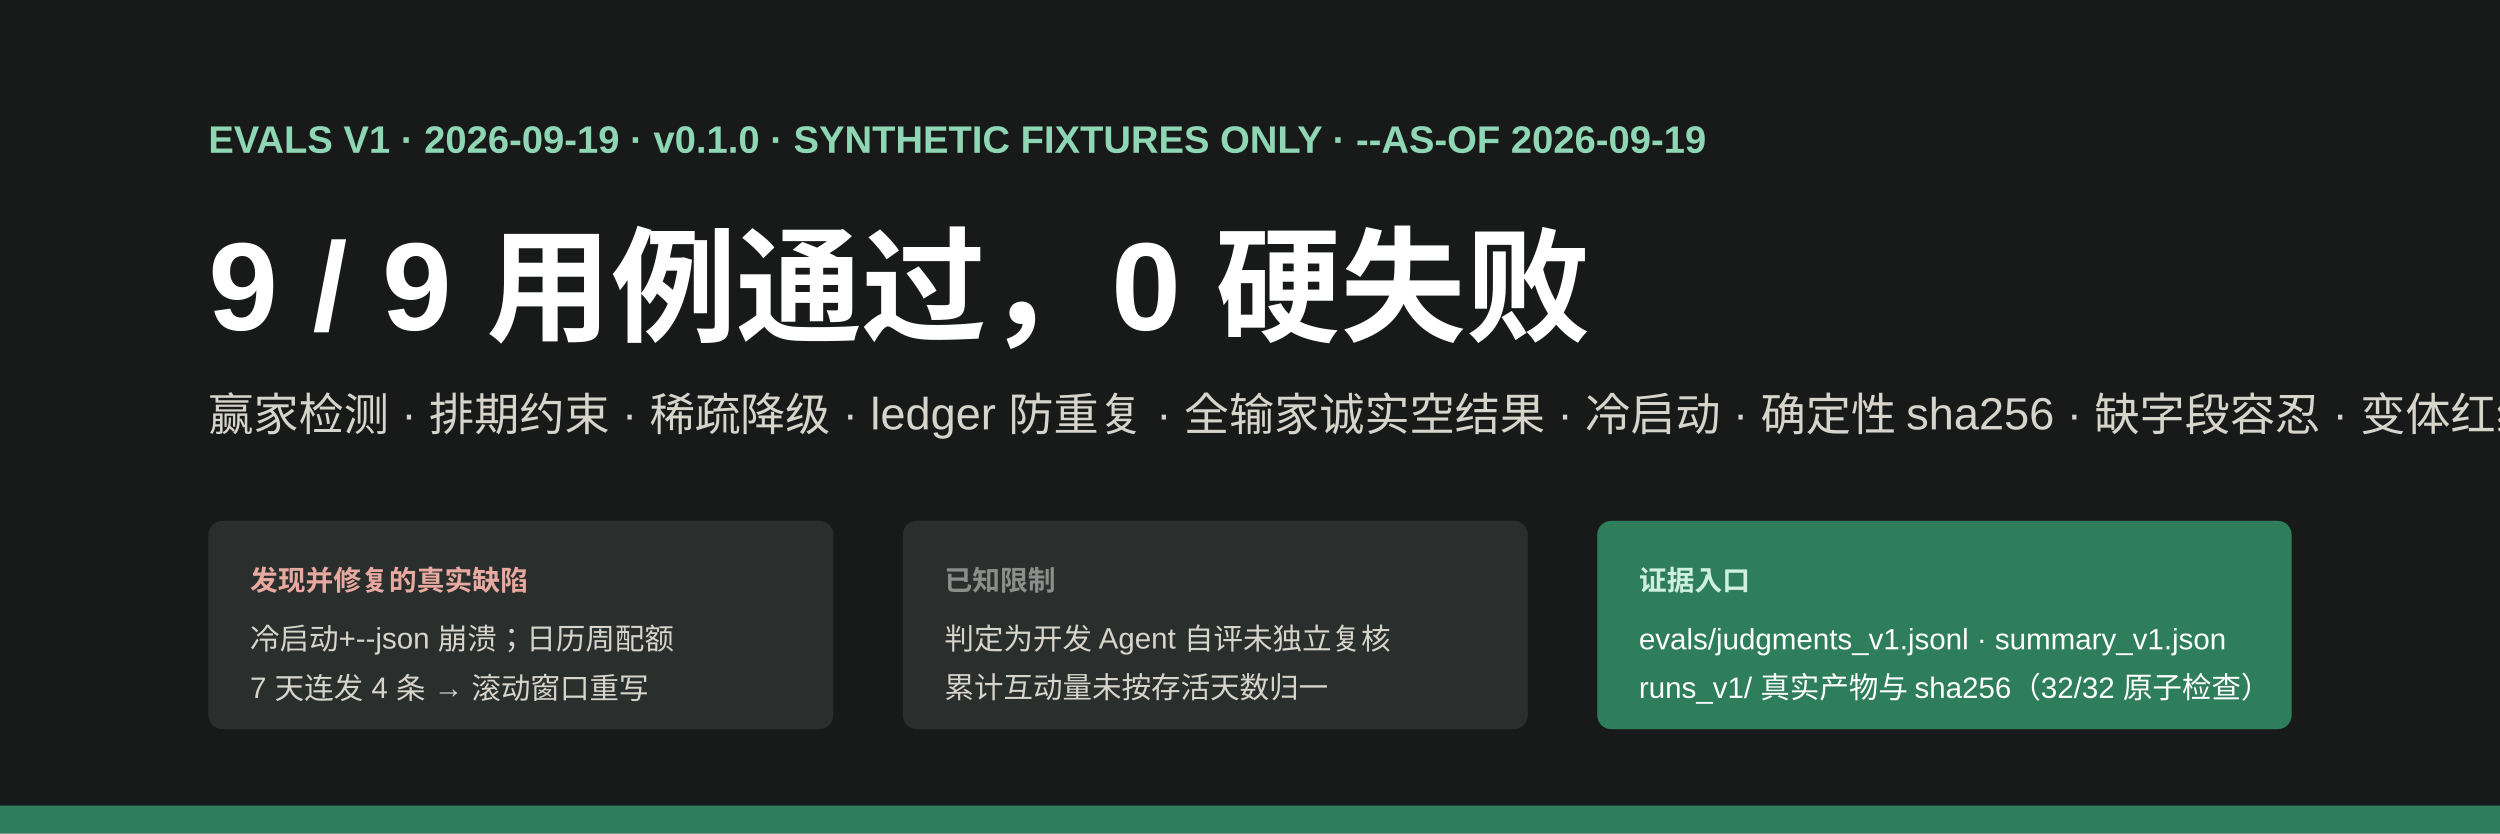
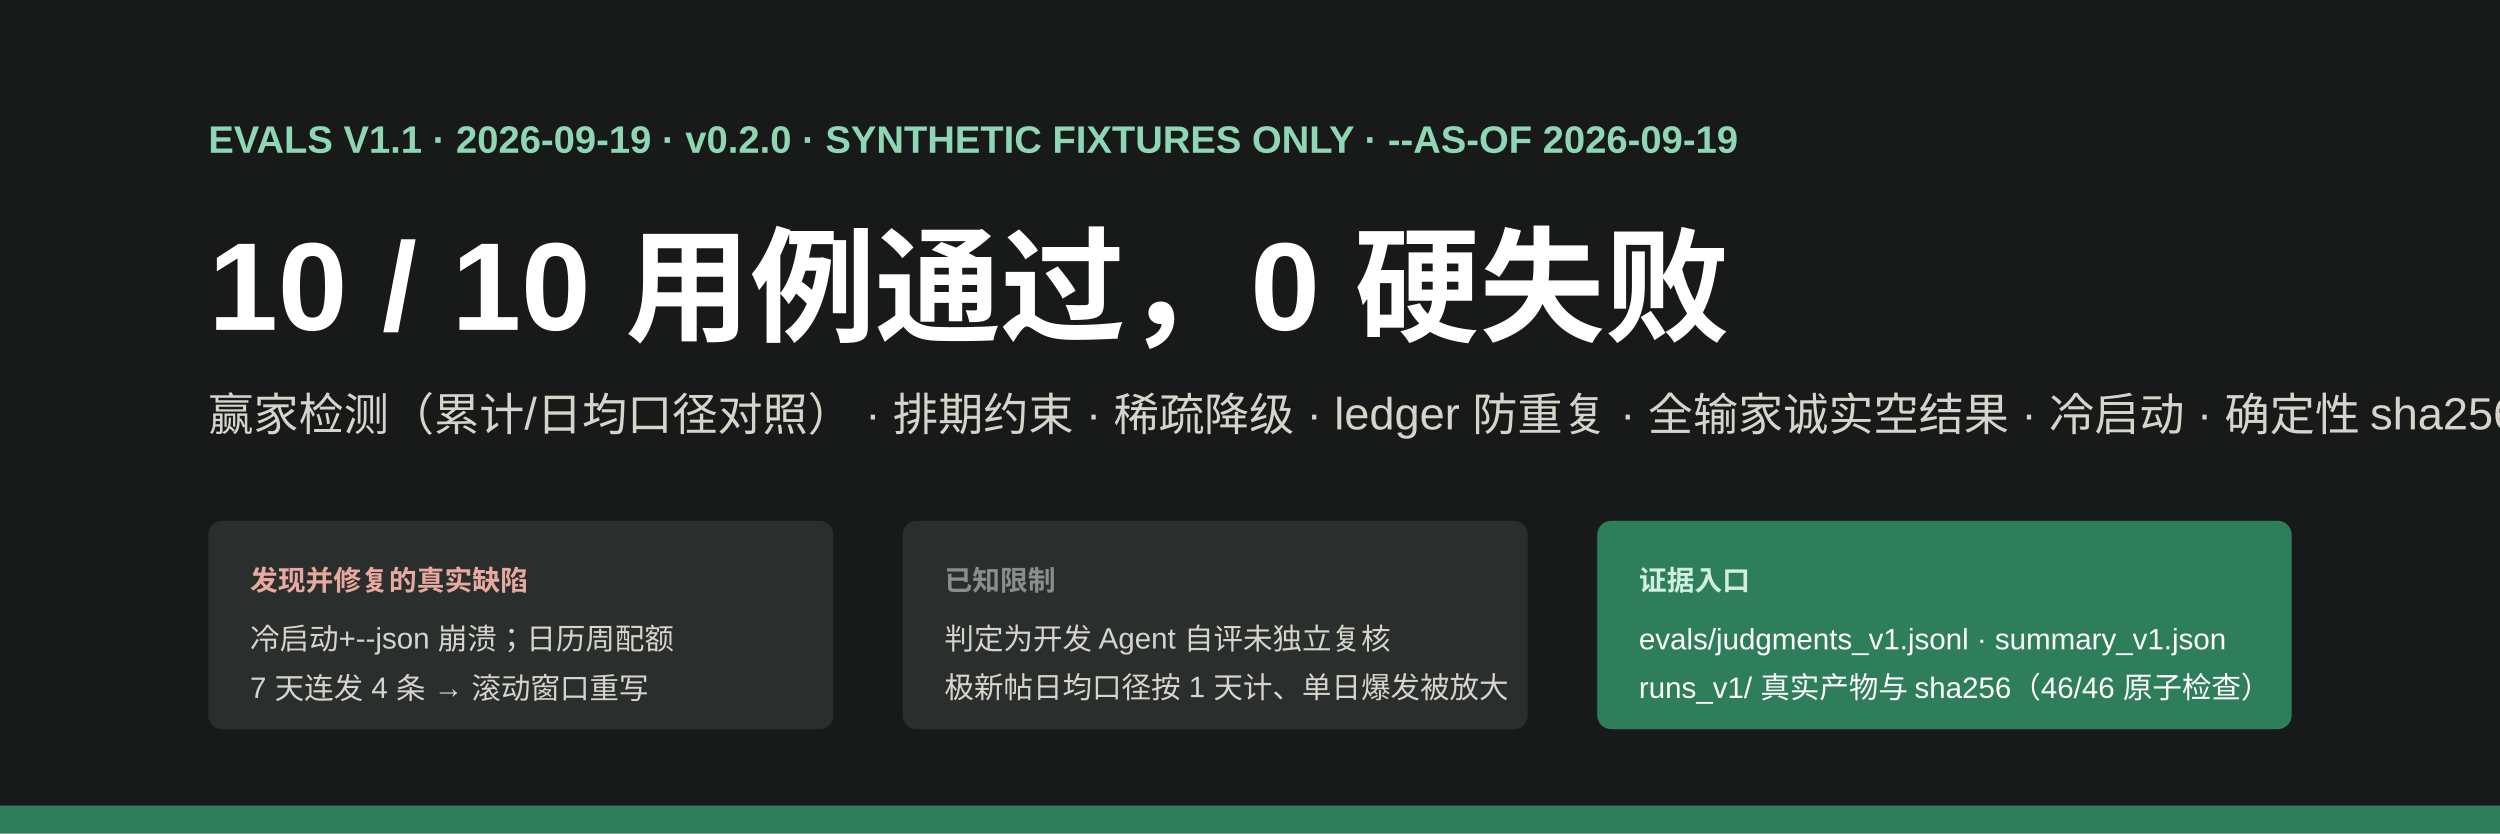
<svg xmlns="http://www.w3.org/2000/svg" width="1440" height="480" viewBox="0 0 1440 480" role="img" aria-labelledby="t d">
  <rect width="1440" height="480" fill="#171A19" />
  <rect x="0" y="464" width="1440" height="16" fill="#2E7D5B" />
-   <text x="120" y="88" fill="#8FD6B4" font-family="Arial, 'PingFang SC', sans-serif" font-size="22" font-weight="700">EVALS V1 · 2026-09-19 · v0.1.0 · SYNTHETIC FIXTURES ONLY · --AS-OF 2026-09-19</text>
-   <text x="120" y="190" fill="#FFFFFF" font-family="Arial, 'PingFang SC', sans-serif" font-size="72" font-weight="800">9 / 9 用例通过，0 硬失败</text>
-   <text x="120" y="248" fill="#D6D4CB" font-family="Arial, 'PingFang SC', sans-serif" font-size="26">赢家检测 · 排期约束 · 稀疏降级 · ledger 防重复 · 全输家诚实空结果 · 冷启动 · 确定性 sha256 · 缺字段容忍 · 变体红线</text>
+   <text x="120" y="88" fill="#8FD6B4" font-family="Arial, 'PingFang SC', sans-serif" font-size="22" font-weight="700">EVALS V1.1 · 2026-09-19 · v0.2.0 · SYNTHETIC FIXTURES ONLY · --AS-OF 2026-09-19</text>
+   <text x="120" y="190" fill="#FFFFFF" font-family="Arial, 'PingFang SC', sans-serif" font-size="72" font-weight="800">10 / 10 用例通过，0 硬失败</text>
+   <text x="120" y="248" fill="#D6D4CB" font-family="Arial, 'PingFang SC', sans-serif" font-size="26">赢家检测（累计/日均口径对照） · 排期约束 · 稀疏降级 · ledger 防重复 · 全输家诚实空结果 · 冷启动 · 确定性 sha256 · 缺字段容忍 · 变体红线</text>
  <g transform="translate(120 300)">
    <rect width="360" height="120" rx="8" fill="#2A2E2C" />
    <text x="24" y="40" fill="#E8A9A0" font-family="Arial, 'PingFang SC', sans-serif" font-size="16" font-weight="700">发现并修复的真实缺陷</text>
    <text x="24" y="74" fill="#D6D4CB" font-family="Arial, 'PingFang SC', sans-serif" font-size="17">冷启动+--json 崩溃；日历周配额</text>
    <text x="24" y="102" fill="#D6D4CB" font-family="Arial, 'PingFang SC', sans-serif" font-size="17">7 天连发 4 条 → 滚动窗口重写</text>
  </g>
  <g transform="translate(520 300)">
    <rect width="360" height="120" rx="8" fill="#2A2E2C" />
    <text x="24" y="40" fill="#8A8F8B" font-family="Arial, 'PingFang SC', sans-serif" font-size="16" font-weight="700">已知限制</text>
    <text x="24" y="74" fill="#D6D4CB" font-family="Arial, 'PingFang SC', sans-serif" font-size="17">判定为开发 Agent 自评未独立复核</text>
-     <text x="24" y="102" fill="#D6D4CB" font-family="Arial, 'PingFang SC', sans-serif" font-size="17">累计互动量未按存活天数归一</text>
+     <text x="24" y="102" fill="#D6D4CB" font-family="Arial, 'PingFang SC', sans-serif" font-size="17">极新帖日均口径按 1 天计、单日爆发被放大</text>
  </g>
  <g transform="translate(920 300)">
    <rect width="400" height="120" rx="8" fill="#2E7D5B" />
    <text x="24" y="40" fill="#CFEFE0" font-family="Arial, 'PingFang SC', sans-serif" font-size="16" font-weight="700">证据入口</text>
    <text x="24" y="74" fill="#FFFFFF" font-family="Arial, 'PingFang SC', sans-serif" font-size="17">evals/judgments_v1.jsonl · summary_v1.json</text>
-     <text x="24" y="102" fill="#FFFFFF" font-family="Arial, 'PingFang SC', sans-serif" font-size="17">runs_v1/ 真实产物与 sha256（32/32 原子检查）</text>
+     <text x="24" y="102" fill="#FFFFFF" font-family="Arial, 'PingFang SC', sans-serif" font-size="17">runs_v1/ 真实产物与 sha256（46/46 原子检查）</text>
  </g>
</svg>
